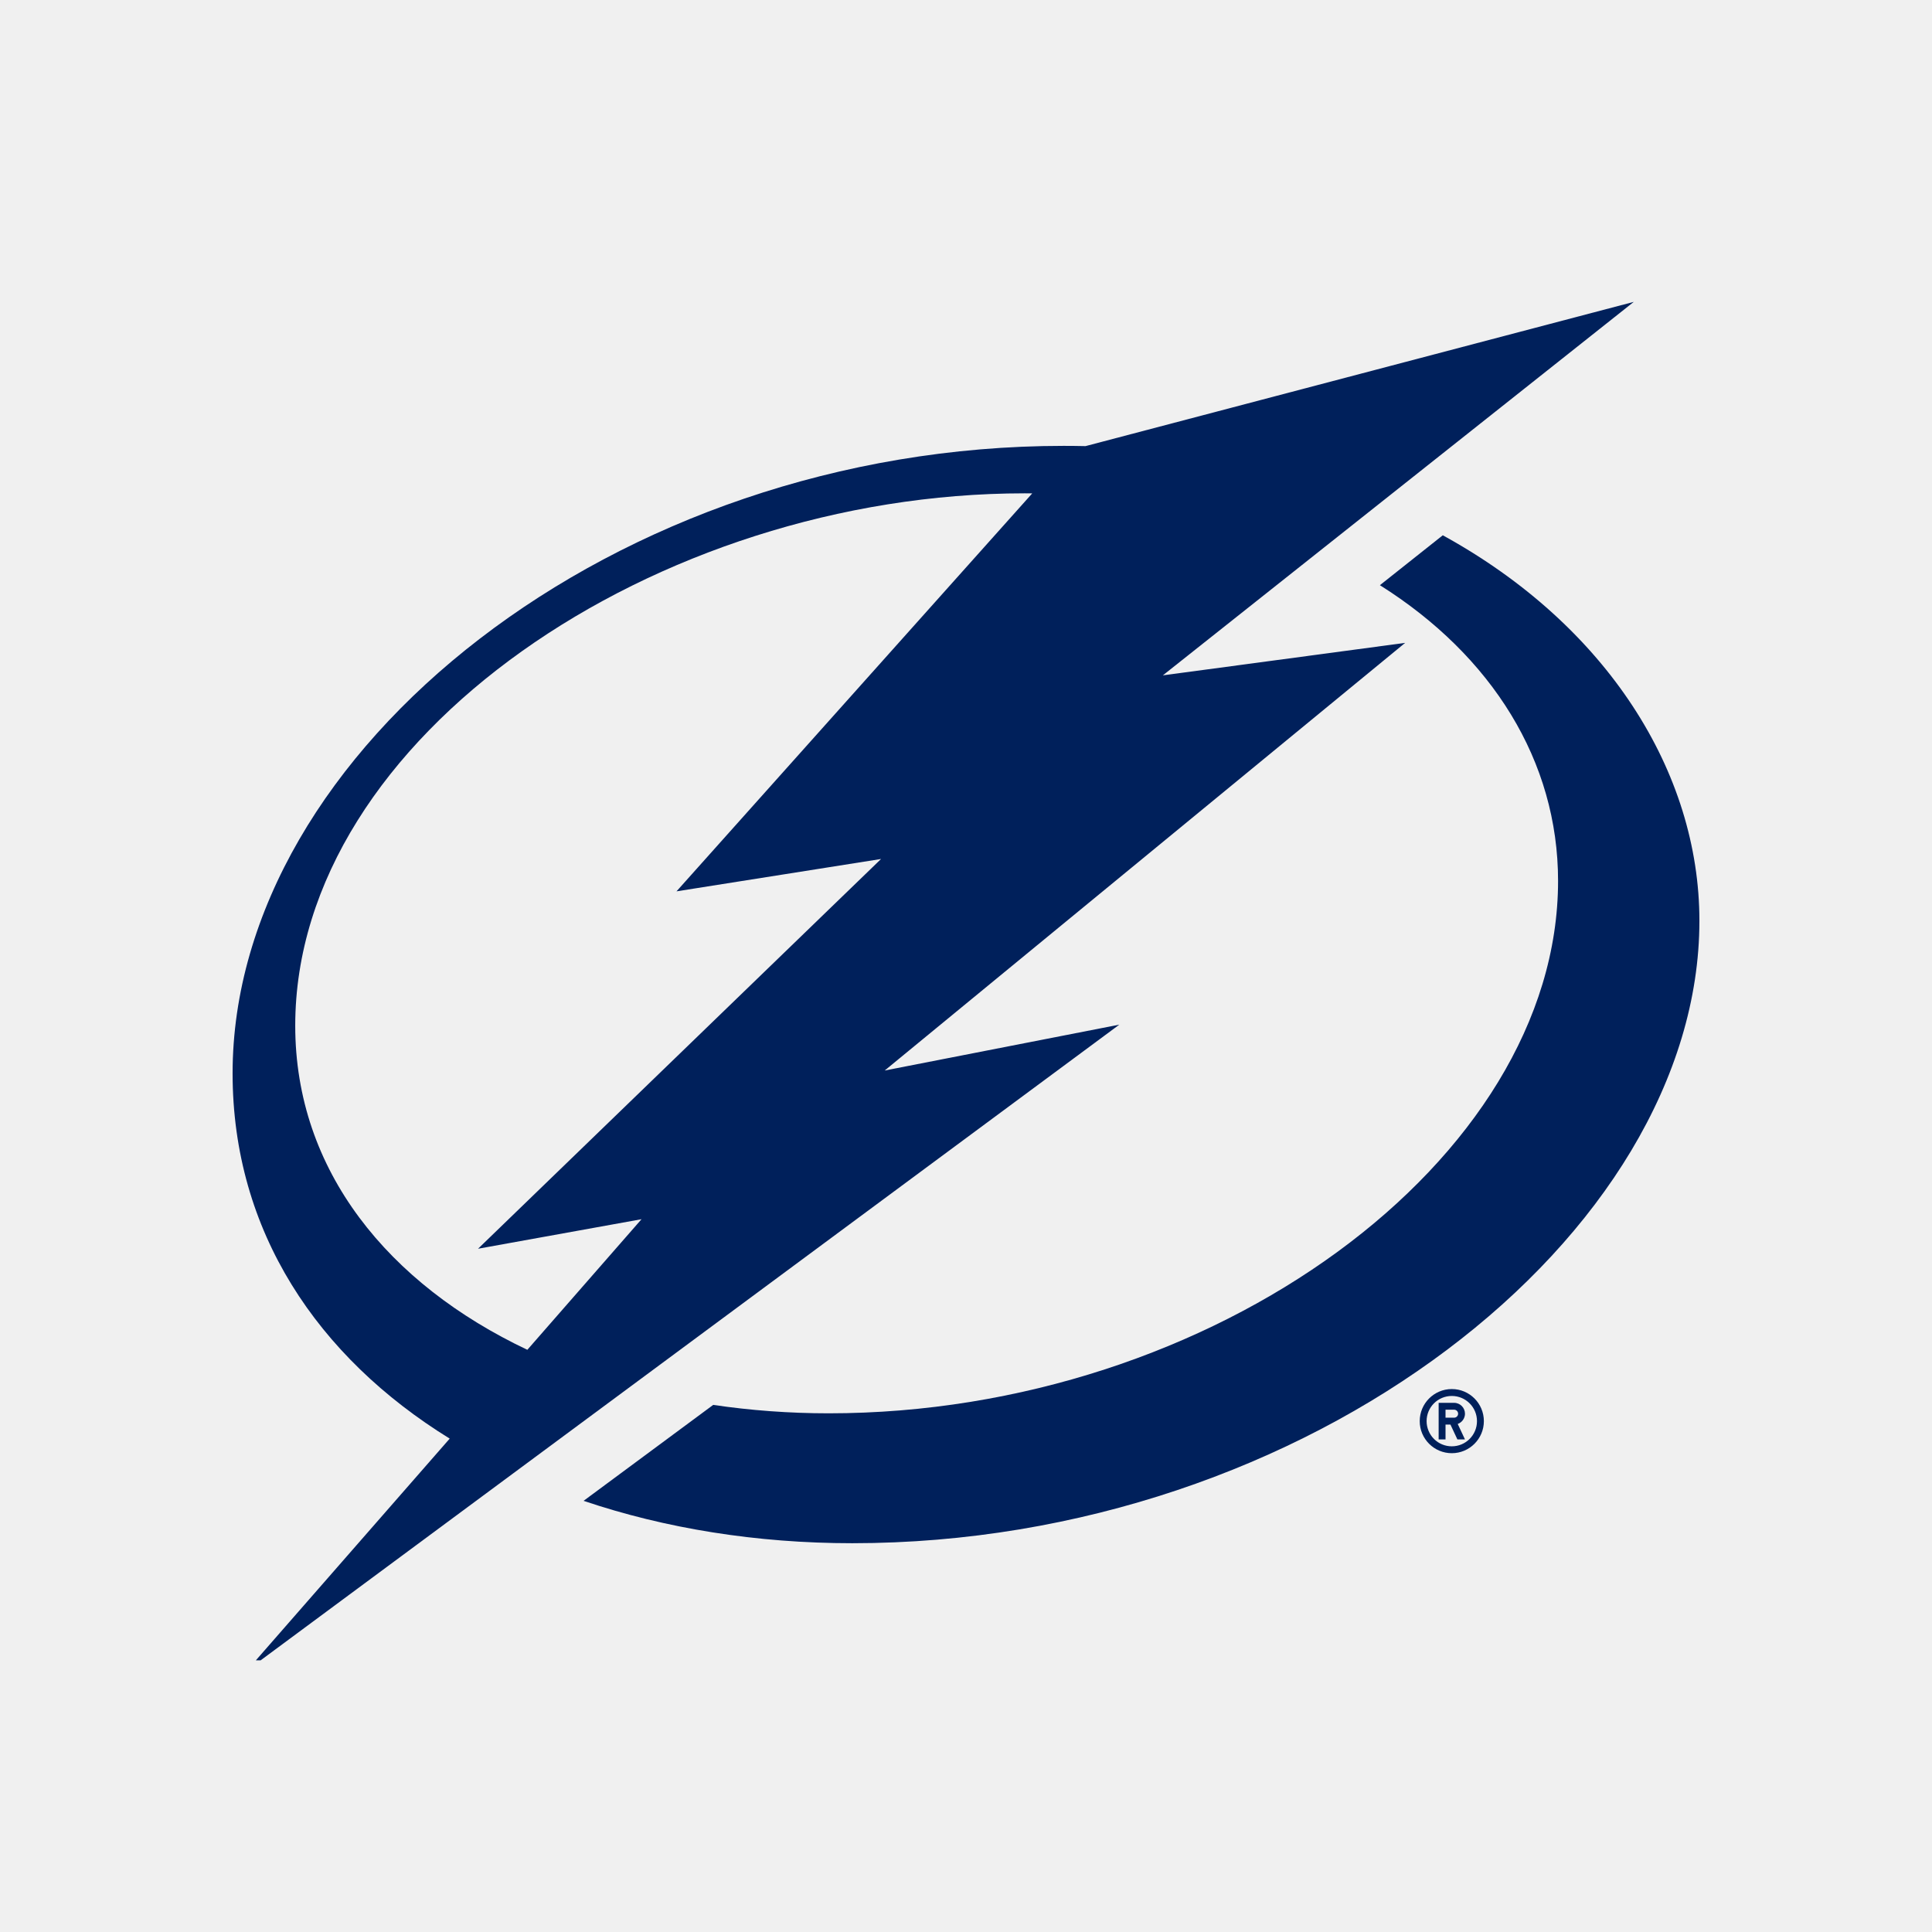
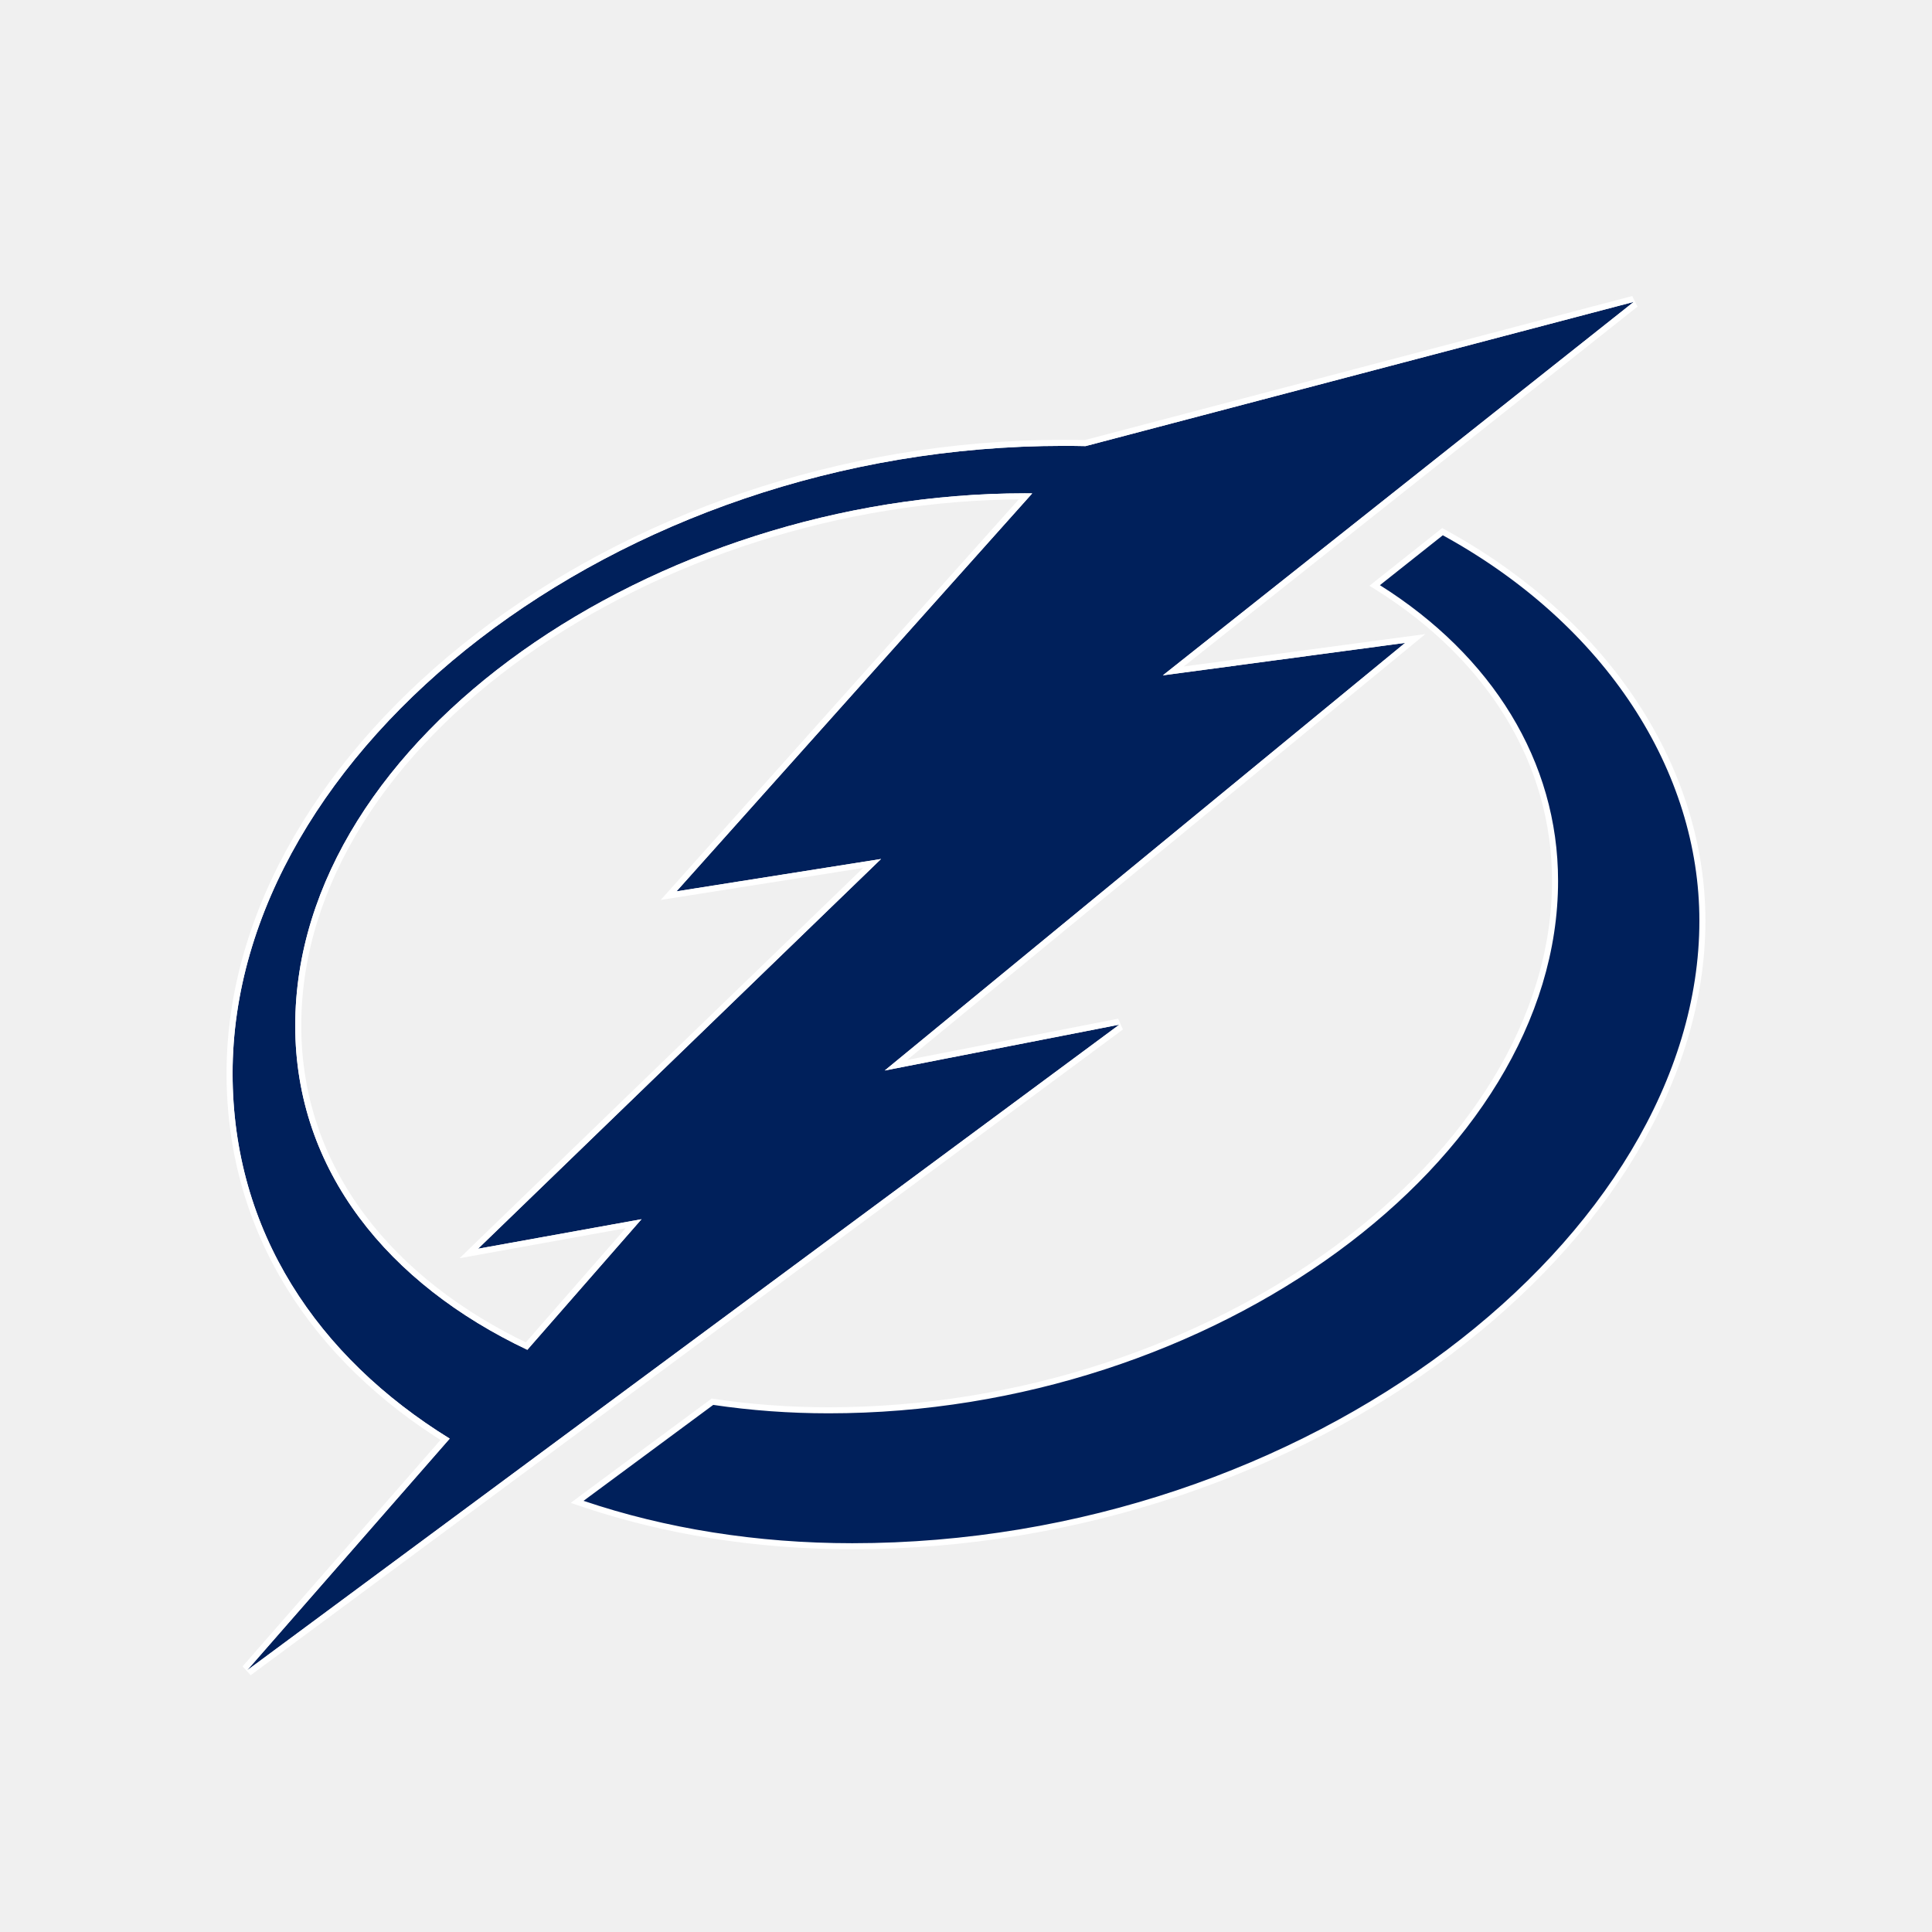
<svg xmlns="http://www.w3.org/2000/svg" width="64" height="64" viewBox="0 0 64 64" fill="none">
-   <g clip-path="url(#clip0_13_1044)">
-     <path d="M48.093 46.014C47.506 46.014 47.03 46.49 47.03 47.077C47.03 47.663 47.506 48.139 48.093 48.139C48.679 48.139 49.155 47.663 49.155 47.077C49.155 46.49 48.679 46.014 48.093 46.014ZM48.093 47.911C47.983 47.911 47.875 47.89 47.773 47.848C47.672 47.806 47.58 47.745 47.503 47.667C47.425 47.59 47.364 47.498 47.322 47.396C47.28 47.295 47.258 47.186 47.258 47.077C47.258 46.616 47.631 46.243 48.093 46.243C48.554 46.243 48.927 46.616 48.927 47.077C48.927 47.538 48.554 47.911 48.093 47.911ZM48.529 46.83C48.529 46.783 48.52 46.736 48.502 46.693C48.484 46.649 48.457 46.609 48.424 46.576C48.39 46.542 48.351 46.516 48.307 46.498C48.263 46.48 48.216 46.47 48.169 46.471H47.657V47.683H47.885V47.191H48.048L48.278 47.683H48.529L48.289 47.17C48.36 47.145 48.42 47.099 48.463 47.038C48.506 46.977 48.529 46.905 48.53 46.83H48.529ZM48.169 46.963H47.885V46.698H48.169C48.242 46.698 48.302 46.757 48.302 46.831C48.302 46.866 48.288 46.899 48.263 46.924C48.238 46.949 48.204 46.963 48.169 46.963Z" fill="#00205B" />
-     <path d="M56.295 30.502C56.295 25.574 53.231 20.717 47.794 17.732L45.711 19.385C49.427 21.723 51.613 25.217 51.613 29.182C51.613 38.436 40.178 46.818 27.451 46.818C26.145 46.818 24.864 46.722 23.626 46.539L19.332 49.717C22.044 50.634 25.07 51.121 28.232 51.121C43.34 51.121 56.295 40.922 56.295 30.502Z" fill="#00205B" />
-     <path d="M37.079 33.943L29.307 35.462L46.547 21.296L38.521 22.372L54.121 10L35.96 14.778C35.721 14.773 35.48 14.77 35.237 14.77C20.355 14.77 7.705 24.884 7.705 35.556C7.705 40.792 10.525 44.957 14.897 47.656L8.185 55.333L37.079 33.943ZM9.78 33.978C9.78 24.409 21.754 16.342 33.943 16.342C34.027 16.342 34.11 16.343 34.194 16.344L22.41 29.527L29.186 28.455L15.836 41.366L21.251 40.388L17.469 44.714C12.874 42.538 9.78 38.785 9.78 33.978" fill="#00205B" />
-   </g>
-   <defs>
-     <clipPath id="clip0_13_1044">
-       <rect width="52" height="45" fill="white" transform="translate(6 10)" />
-     </clipPath>
-   </defs>
+   <path d="M47.843 17.644C53.305 20.643 56.394 25.531 56.394 30.502C56.394 35.754 53.131 40.935 47.989 44.799C42.845 48.665 35.808 51.221 28.232 51.221C25.06 51.221 22.022 50.733 19.3 49.812L19.119 49.751L19.272 49.636L23.567 46.459L23.6 46.434L23.641 46.44C24.874 46.623 26.15 46.718 27.451 46.718C33.793 46.718 39.813 44.629 44.246 41.389C48.68 38.148 51.513 33.766 51.513 29.181C51.513 25.257 49.35 21.792 45.658 19.469L45.539 19.394L45.649 19.306L47.732 17.654L47.784 17.612L47.843 17.644Z" fill="#00205B" stroke="white" stroke-width="0.2" />
+   <mask id="path-2-outside-1_24_10" maskUnits="userSpaceOnUse" x="6.705" y="9" width="48" height="47" fill="black">
+     <rect fill="white" x="6.705" y="9" width="48" height="47" />
+     <path d="M37.079 33.943L29.307 35.462L46.547 21.296L38.521 22.372L54.121 10L35.96 14.778C35.721 14.773 35.48 14.77 35.237 14.77C20.355 14.77 7.705 24.884 7.705 35.556C7.705 40.792 10.525 44.957 14.897 47.656L8.185 55.333L37.079 33.943ZM9.78 33.978C9.78 24.409 21.754 16.342 33.943 16.342C34.027 16.342 34.11 16.343 34.194 16.344L22.41 29.527L29.186 28.455L15.836 41.366L21.251 40.388L17.469 44.714C12.874 42.538 9.78 38.785 9.78 33.978" />
+   </mask>
+   <path d="M37.079 33.943L29.307 35.462L46.547 21.296L38.521 22.372L54.121 10L35.96 14.778C35.721 14.773 35.48 14.77 35.237 14.77C20.355 14.77 7.705 24.884 7.705 35.556C7.705 40.792 10.525 44.957 14.897 47.656L8.185 55.333L37.079 33.943ZM9.78 33.978C9.78 24.409 21.754 16.342 33.943 16.342C34.027 16.342 34.11 16.343 34.194 16.344L22.41 29.527L29.186 28.455L15.836 41.366L21.251 40.388L17.469 44.714C12.874 42.538 9.78 38.785 9.78 33.978" fill="#00205B" />
+   <path d="M37.079 33.943L37.198 34.103L37.041 33.746L37.079 33.943ZM29.307 35.462L29.18 35.308L29.345 35.659L29.307 35.462ZM46.547 21.296L46.674 21.451L47.217 21.005L46.52 21.098L46.547 21.296ZM38.521 22.372L38.397 22.215L37.827 22.667L38.547 22.57L38.521 22.372ZM54.121 10L54.245 10.157L54.07 9.807L54.121 10ZM35.96 14.778L35.956 14.978L35.984 14.979L36.011 14.972L35.96 14.778ZM14.897 47.656L15.047 47.787L15.203 47.61L15.002 47.486L14.897 47.656ZM8.185 55.333L8.035 55.202L8.305 55.494L8.185 55.333ZM34.194 16.344L34.343 16.478L34.637 16.149L34.196 16.144L34.194 16.344ZM22.41 29.527L22.261 29.394L21.887 29.812L22.442 29.724L22.41 29.527ZM29.186 28.455L29.325 28.599L29.781 28.159L29.155 28.258L29.186 28.455ZM15.836 41.366L15.697 41.222L15.224 41.68L15.872 41.563L15.836 41.366ZM21.251 40.388L21.401 40.52L21.777 40.09L21.215 40.191L21.251 40.388ZM17.469 44.714L17.383 44.895L17.52 44.959L17.619 44.846L17.469 44.714ZM37.079 33.943L37.041 33.746L29.268 35.266L29.307 35.462L29.345 35.659L37.117 34.139L37.079 33.943ZM29.307 35.462L29.434 35.617L46.674 21.451L46.547 21.296L46.42 21.142L29.18 35.308L29.307 35.462ZM46.547 21.296L46.52 21.098L38.494 22.174L38.521 22.372L38.547 22.57L46.573 21.494L46.547 21.296ZM38.521 22.372L38.645 22.529L54.245 10.157L54.121 10L53.996 9.843L38.397 22.215L38.521 22.372ZM54.121 10L54.07 9.807L35.909 14.585L35.96 14.778L36.011 14.972L54.172 10.193L54.121 10ZM35.96 14.778L35.964 14.578C35.724 14.573 35.482 14.57 35.237 14.57V14.77V14.97C35.478 14.97 35.717 14.973 35.956 14.978L35.96 14.778ZM35.237 14.77V14.57C27.752 14.57 20.826 17.113 15.768 21.002C10.713 24.89 7.505 30.139 7.505 35.556H7.705H7.905C7.905 30.301 11.022 25.157 16.012 21.32C21 17.484 27.84 14.97 35.237 14.97V14.77ZM7.705 35.556H7.505C7.505 40.874 10.373 45.098 14.792 47.826L14.897 47.656L15.002 47.486C10.678 44.816 7.905 40.71 7.905 35.556H7.705ZM14.897 47.656L14.746 47.524L8.035 55.202L8.185 55.333L8.336 55.465L15.047 47.787L14.897 47.656ZM8.185 55.333L8.305 55.494L37.198 34.103L37.079 33.943L36.96 33.782L8.066 55.173L8.185 55.333ZM9.78 33.978H9.98C9.98 29.281 12.921 24.925 17.407 21.734C21.89 18.546 27.89 16.542 33.943 16.542V16.342V16.142C27.807 16.142 21.726 18.172 17.175 21.408C12.627 24.643 9.58 29.106 9.58 33.978H9.78ZM33.943 16.342V16.542C34.025 16.542 34.105 16.543 34.192 16.544L34.194 16.344L34.196 16.144C34.114 16.143 34.028 16.142 33.943 16.142V16.342ZM34.194 16.344L34.045 16.211L22.261 29.394L22.41 29.527L22.56 29.66L34.343 16.478L34.194 16.344ZM22.41 29.527L22.442 29.724L29.218 28.653L29.186 28.455L29.155 28.258L22.379 29.329L22.41 29.527ZM29.186 28.455L29.047 28.311L15.697 41.222L15.836 41.366L15.975 41.51L29.325 28.599L29.186 28.455ZM15.836 41.366L15.872 41.563L21.286 40.585L21.251 40.388L21.215 40.191L15.801 41.169L15.836 41.366ZM21.251 40.388L21.1 40.257L17.318 44.582L17.469 44.714L17.619 44.846L21.401 40.52L21.251 40.388ZM17.469 44.714L17.554 44.533C13.006 42.38 9.98 38.686 9.98 33.978H9.78H9.58C9.58 38.885 12.741 42.697 17.383 44.895L17.469 44.714Z" fill="white" mask="url(#path-2-outside-1_24_10)" />
</svg>
